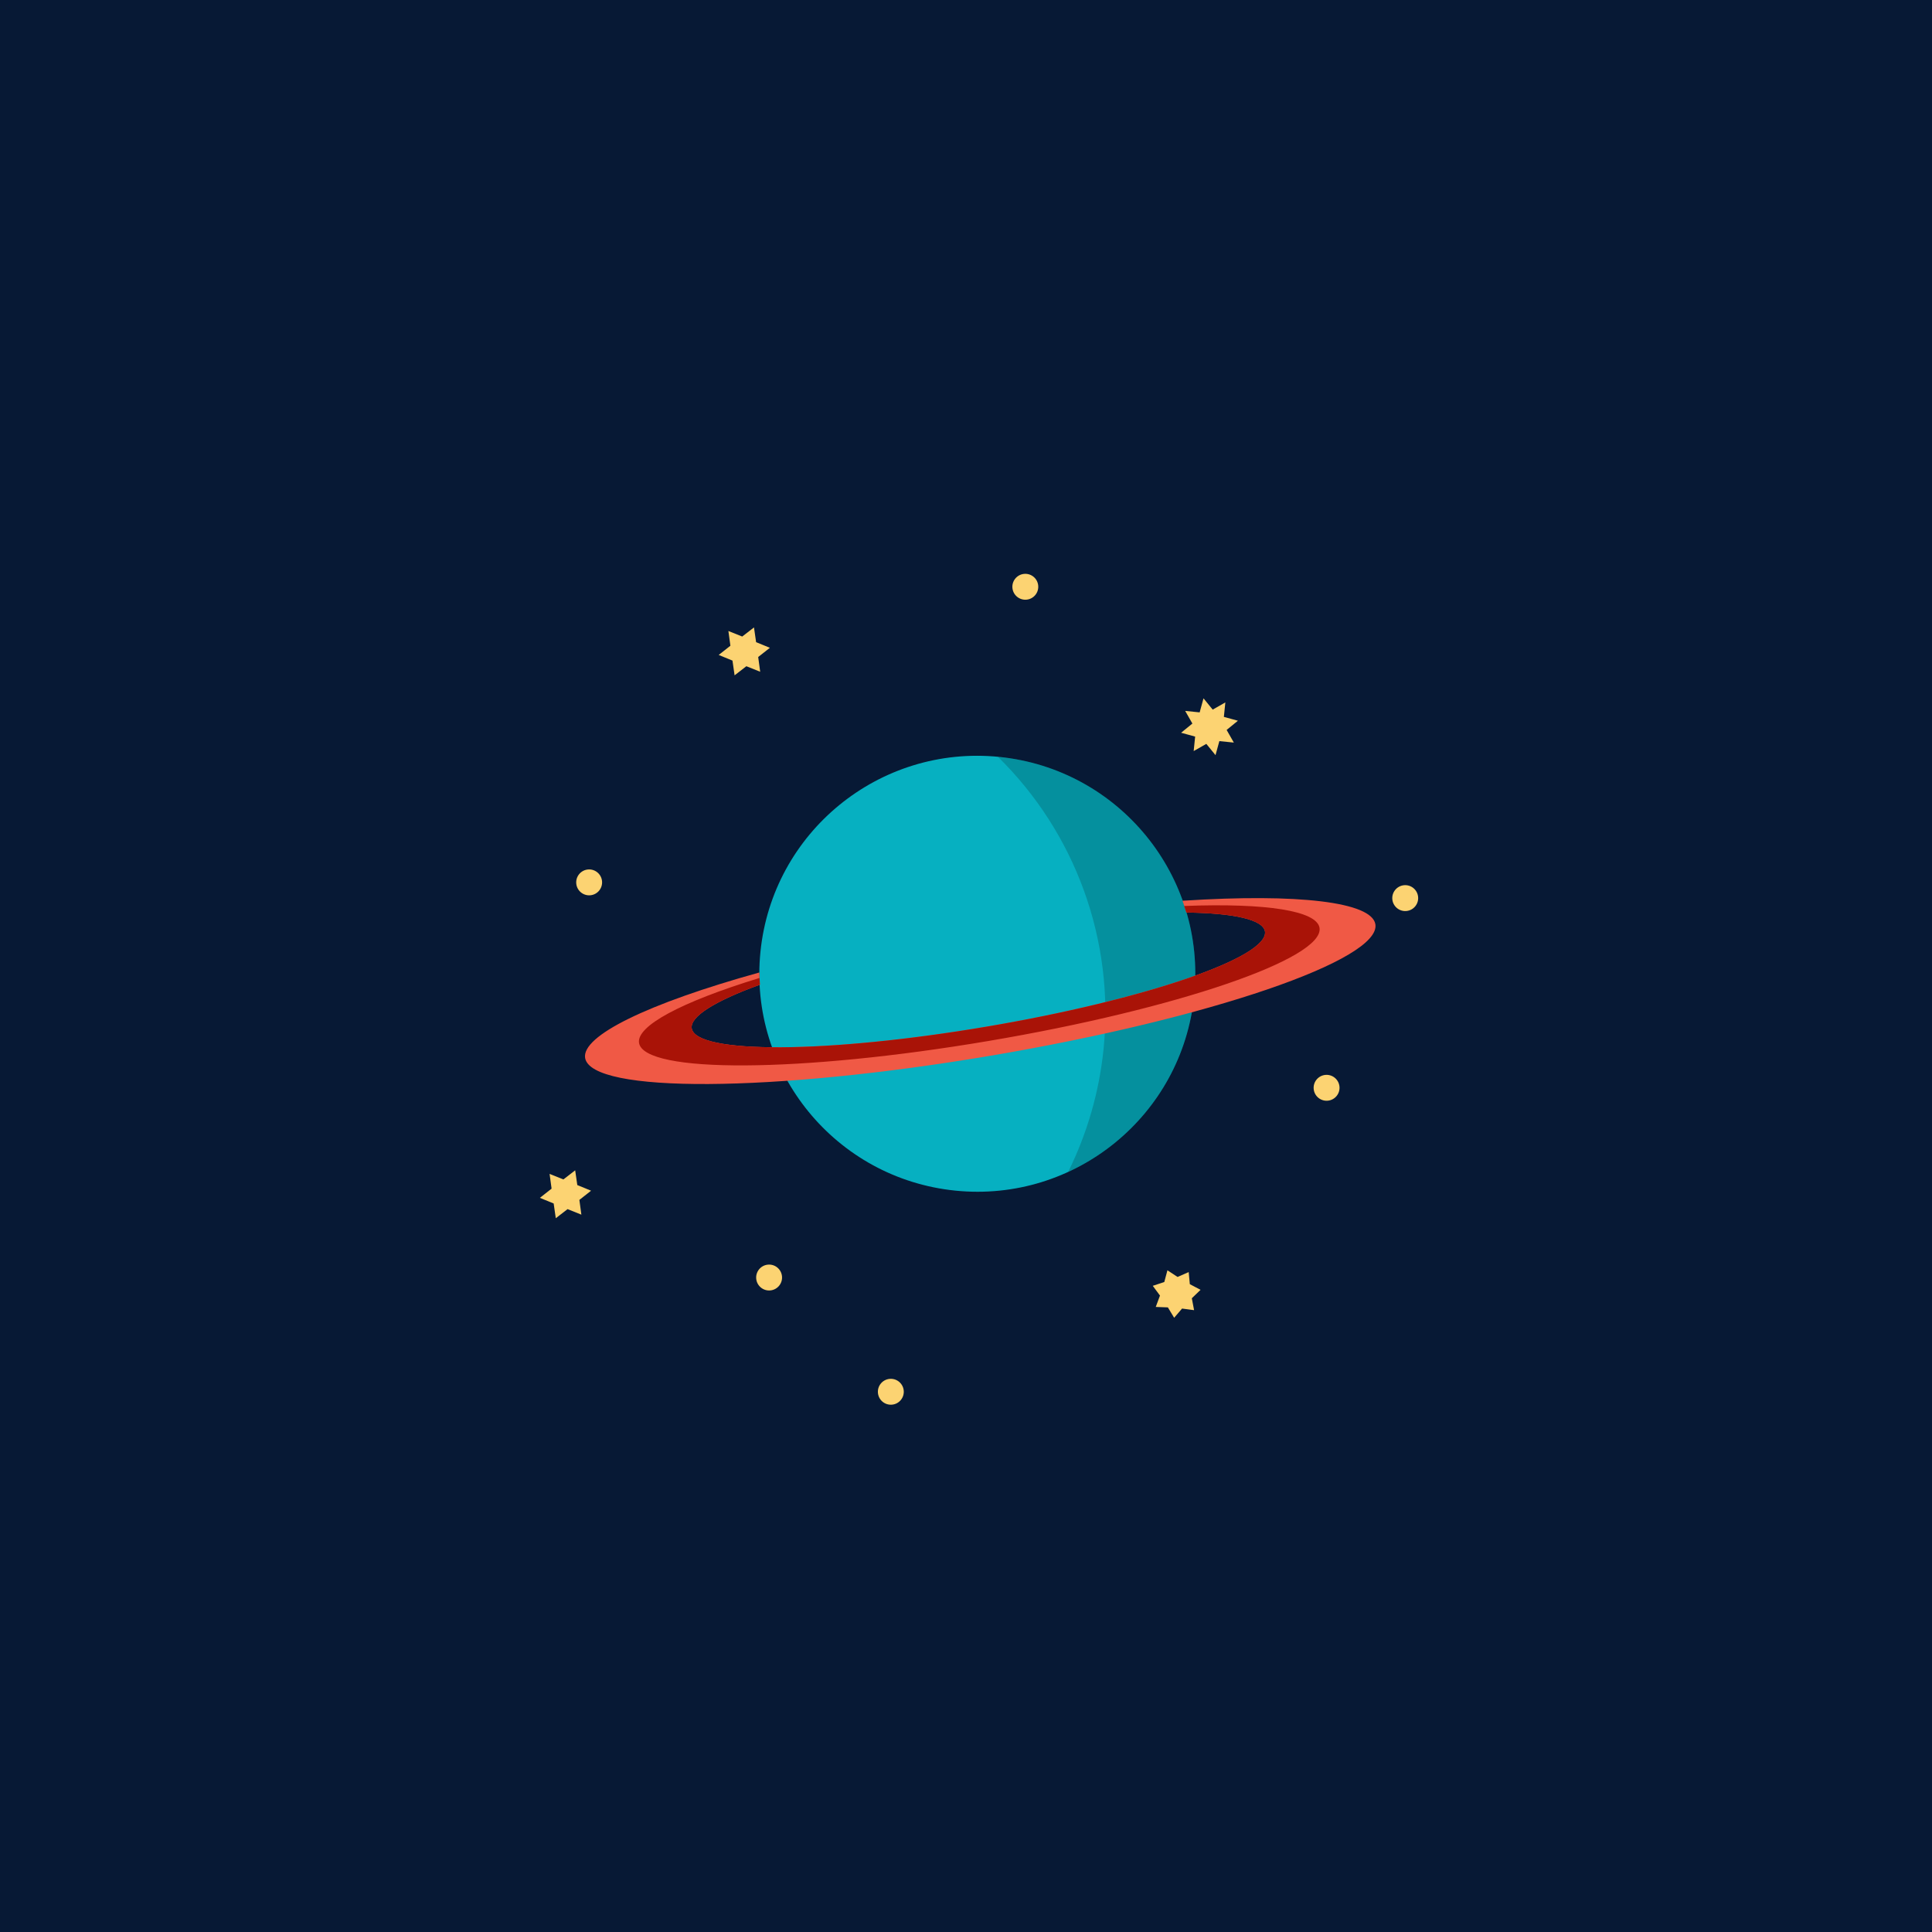
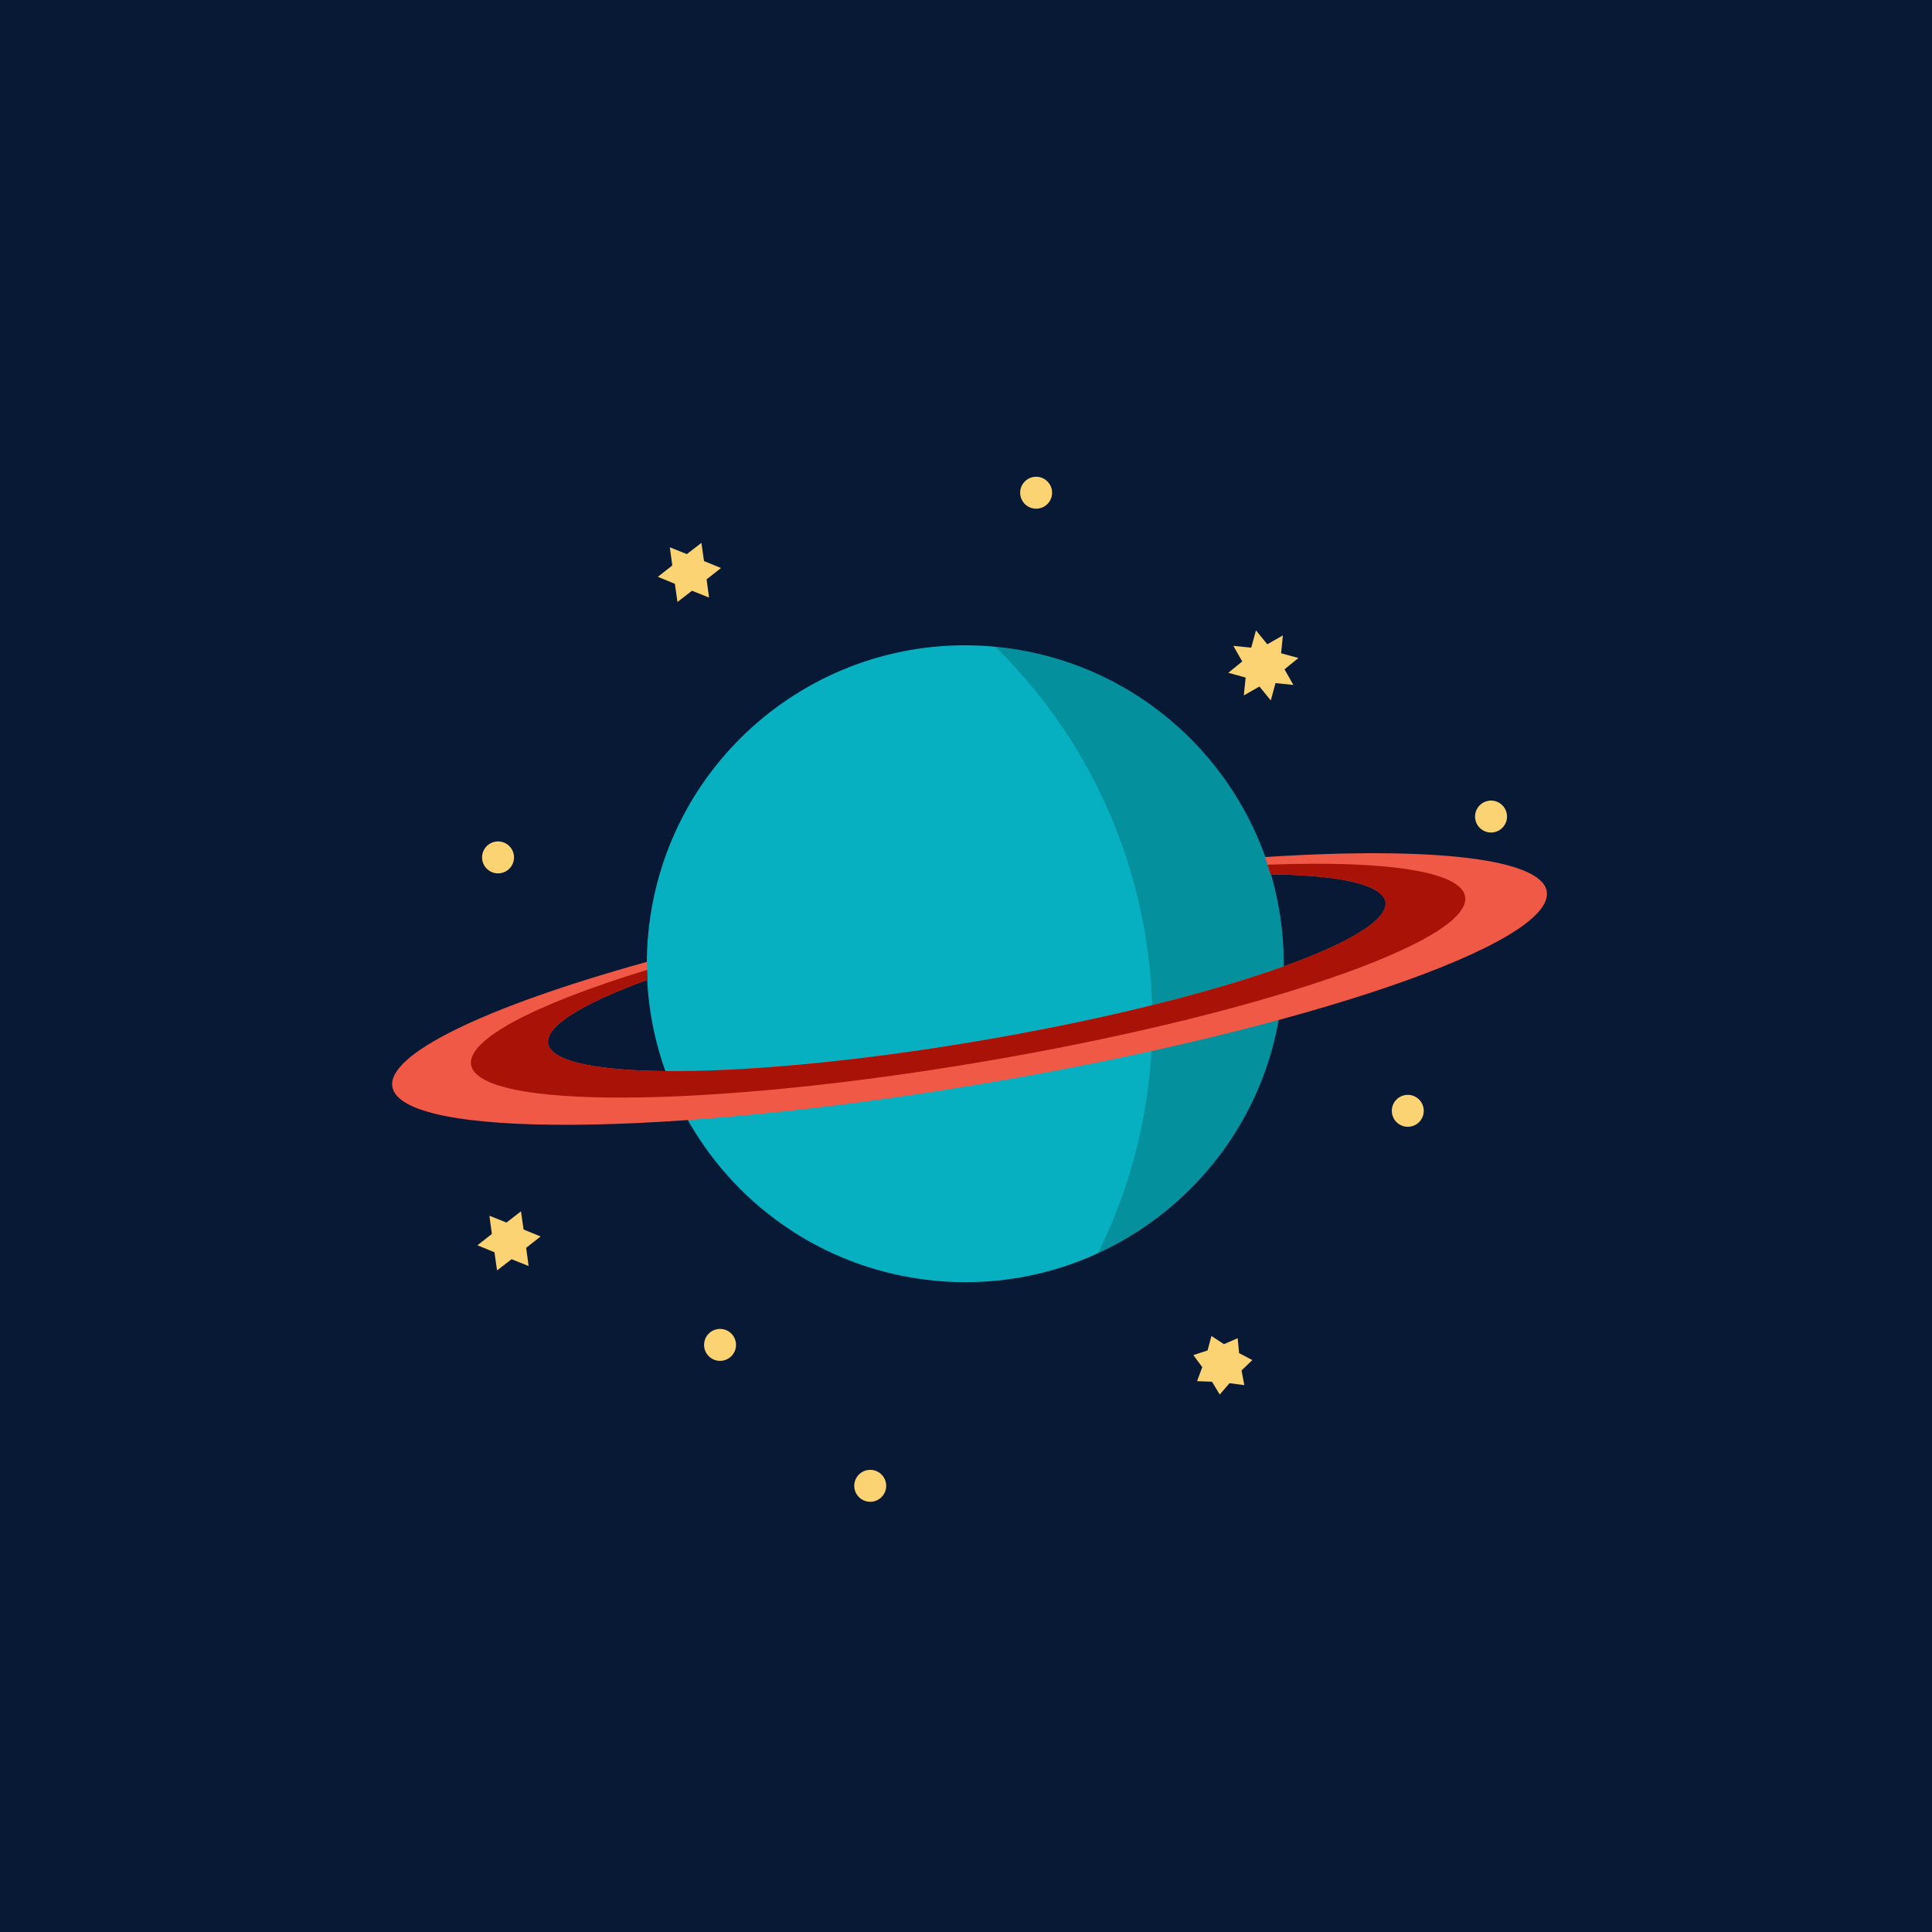
<svg xmlns="http://www.w3.org/2000/svg" width="512" height="512" viewBox="0 0 135.467 135.467" version="1.1" id="svg8">
-   <defs id="defs2">
-     <clipPath clipPathUnits="userSpaceOnUse" id="clipPath946">
-       <circle style="display:inline;fill:#06b0c1;fill-opacity:1;stroke:none;stroke-width:0.575;stroke-linecap:round;stroke-miterlimit:4;stroke-dasharray:none;stroke-opacity:1" id="circle948" cy="217.259" cx="356.603" r="7.5" transform="rotate(13.19761)" />
-     </clipPath>
-     <clipPath clipPathUnits="userSpaceOnUse" id="clipPath950">
-       <circle style="display:inline;fill:#06b0c1;fill-opacity:1;stroke:none;stroke-width:0.575;stroke-linecap:round;stroke-miterlimit:4;stroke-dasharray:none;stroke-opacity:1" id="circle952" cy="217.259" cx="356.603" r="7.5" transform="rotate(13.19761)" />
-     </clipPath>
-     <clipPath clipPathUnits="userSpaceOnUse" id="clipPath954">
-       <circle style="display:inline;fill:#06b0c1;fill-opacity:1;stroke:none;stroke-width:0.575;stroke-linecap:round;stroke-miterlimit:4;stroke-dasharray:none;stroke-opacity:1" id="circle956" cy="217.259" cx="356.603" r="7.5" transform="rotate(13.19761)" />
-     </clipPath>
-     <clipPath clipPathUnits="userSpaceOnUse" id="clipPath958">
-       <circle style="display:inline;fill:#06b0c1;fill-opacity:1;stroke:none;stroke-width:0.575;stroke-linecap:round;stroke-miterlimit:4;stroke-dasharray:none;stroke-opacity:1" id="circle960" cy="217.259" cx="356.603" r="7.5" transform="rotate(13.19761)" />
-     </clipPath>
-     <clipPath clipPathUnits="userSpaceOnUse" id="clipPath937">
-       <path d="M 0,807 H 712 V 0 H 0 Z" id="path935" />
-     </clipPath>
-     <mask maskUnits="userSpaceOnUse" x="0" y="0" width="1" height="1" id="mask951">
-       <g id="g967">
-         <g clip-path="url(#clipPath945)" id="g965">
-           <path d="m 163.75,548.25 h 384.5 v -384.5 h -384.5 z" style="fill:#000000;fill-opacity:1;fill-rule:nonzero;stroke:none" id="path953" />
-           <g id="g963">
-             <g id="g955" />
-             <g id="g961">
-               <g clip-path="url(#clipPath949)" id="g959">
-                 <path d="M 99.917,612.083 H 612.586 V 99.414 H 99.917 Z" style="fill:#ffffff;fill-opacity:1;fill-rule:nonzero;stroke:none" id="path957" />
-               </g>
-             </g>
-           </g>
-         </g>
-       </g>
-     </mask>
-     <clipPath clipPathUnits="userSpaceOnUse" id="clipPath945">
-       <path d="m 163.75,548.25 h 384.5 v -384.5 h -384.5 z" id="path943" />
-     </clipPath>
-     <clipPath clipPathUnits="userSpaceOnUse" id="clipPath949">
-       <path d="m 163.75,548.25 h 384.5 v -384.5 h -384.5 z" id="path947" />
-     </clipPath>
-     <clipPath clipPathUnits="userSpaceOnUse" id="clipPath975">
-       <path d="m 163.75,548.25 h 384.5 v -384.5 h -384.5 z" id="path973" />
-     </clipPath>
-     <clipPath clipPathUnits="userSpaceOnUse" id="clipPath979">
-       <path d="M 164,548 H 548 V 164 H 164 Z" id="path977" />
-     </clipPath>
-     <clipPath clipPathUnits="userSpaceOnUse" id="clipPath983">
-       <path d="M 164.066,547.968 H 547.999 V 163.956 H 164.066 Z" id="path981" />
-     </clipPath>
-     <clipPath clipPathUnits="userSpaceOnUse" id="clipPath987">
-       <path d="M 164.02,547.93 H 547.835 V 164.176 H 164.02 Z" id="path985" />
-     </clipPath>
-     <clipPath clipPathUnits="userSpaceOnUse" id="clipPath991">
-       <path d="m 299.75,548.25 h 0.5 v -384.5 h -0.5 z" id="path989" />
-     </clipPath>
-     <clipPath clipPathUnits="userSpaceOnUse" id="clipPath995">
-       <path d="m 355.75,548.25 h 0.5 v -384.5 h -0.5 z" id="path993" />
-     </clipPath>
-     <clipPath clipPathUnits="userSpaceOnUse" id="clipPath999">
-       <path d="m 411.83,548.25 h 0.5 v -384.5 h -0.5 z" id="path997" />
-     </clipPath>
-     <clipPath clipPathUnits="userSpaceOnUse" id="clipPath1003">
-       <path d="m 163.9,412.1 h 383.933 v -0.2 H 163.9 Z" id="path1001" />
-     </clipPath>
-     <clipPath clipPathUnits="userSpaceOnUse" id="clipPath1007">
-       <path d="m 163.9,356.1 h 383.933 v -0.2 H 163.9 Z" id="path1005" />
-     </clipPath>
-     <clipPath clipPathUnits="userSpaceOnUse" id="clipPath1011">
-       <path d="m 163.75,300.25 h 384.233 v -0.5 H 163.75 Z" id="path1009" />
-     </clipPath>
-   </defs>
+   <defs id="defs2" />
  <g id="background">
    <rect style="fill:#071935;fill-opacity:1;stroke-width:1.626;stroke-linecap:round;stroke-linejoin:round" id="rect16503" width="135.467" height="135.467" x="0" y="0" />
-     <g id="g1032" style="display:inline;fill:#fcd372;fill-opacity:1" transform="matrix(0.7015592,0,0,0.7015592,-211.2259,-105.6611)">
+     <g id="g1032" style="display:inline;fill:#fcd372;fill-opacity:1" transform="matrix(0.8654927,0,0,0.8654927,-276.6239,-146.5595)">
      <circle style="opacity:1;fill:#fcd372;fill-opacity:1;stroke-width:0.529;stroke-linecap:round" id="path983" cx="332.132" cy="276.2" r="1.294" transform="rotate(-6.186647)" />
      <circle style="opacity:1;fill:#fcd372;fill-opacity:1;stroke-width:0.529;stroke-linecap:round" id="circle1005" cx="378.655" cy="251.526" r="1.294" transform="rotate(-6.186647)" />
      <circle style="opacity:1;fill:#fcd372;fill-opacity:1;stroke-width:0.529;stroke-linecap:round" id="circle1007" cx="345.757" cy="317.402" r="1.294" transform="rotate(-6.186647)" />
      <path id="path1017" style="opacity:1;fill:#fcd372;fill-opacity:1;stroke-width:0.455;stroke-linecap:round" d="m 378.027,215.354 -1.169,0.92 0.2,1.474 -1.381,-0.553 -1.177,0.91 -0.212,-1.473 -1.377,-0.564 1.169,-0.92 -0.2,-1.474 1.381,0.553 1.177,-0.91 0.212,1.473 z" />
      <circle style="opacity:1;fill:#fcd372;fill-opacity:1;stroke-width:0.529;stroke-linecap:round" id="circle1032" cx="403.193" cy="304.554" r="1.294" transform="rotate(-6.186647)" />
      <path style="opacity:1;fill:#fcd372;fill-opacity:1;fill-rule:nonzero;stroke:none;stroke-width:3.017;stroke-linecap:round;stroke-linejoin:round;stroke-miterlimit:4;stroke-dasharray:none;stroke-opacity:0.5" id="path9314" d="m 423.126,224.541 -0.201,1.441 -1.056,-1 -1.161,0.876 -0.04,-1.454 -1.441,-0.201 1,-1.056 -0.876,-1.161 1.454,-0.04 0.201,-1.441 1.056,1 1.161,-0.876 0.04,1.454 1.441,0.201 -1,1.056 0.876,1.161 z" transform="rotate(7.373351,421.9654,223.2431)" />
      <path style="opacity:1;fill:#fcd372;fill-opacity:1;fill-rule:nonzero;stroke:none;stroke-width:2.297;stroke-linecap:round;stroke-linejoin:round;stroke-miterlimit:4;stroke-dasharray:none;stroke-opacity:0.5" id="path9318" d="m 420.424,281.554 -1.203,-0.159 -0.79,0.92 -0.626,-1.039 -1.212,-0.044 0.422,-1.137 -0.721,-0.975 1.152,-0.379 0.313,-1.172 1.015,0.665 1.111,-0.486 0.113,1.208 1.073,0.566 -0.874,0.841 z" />
      <circle style="display:inline;opacity:1;fill:#fcd372;fill-opacity:1;stroke-width:0.529;stroke-linecap:round" id="circle1032-7" cx="356.622" cy="330.064" r="1.294" transform="rotate(-6.186647)" />
-       <circle transform="rotate(-6.186647)" r="1.294" cy="286.553" cx="413.05" id="circle9409" style="display:inline;opacity:1;fill:#fcd372;fill-opacity:1;stroke-width:0.529;stroke-linecap:round" />
+       <circle transform="rotate(-6.186647)" r="1.294" cy="281.58" cx="412.467" id="circle9409" style="display:inline;opacity:1;fill:#fcd372;fill-opacity:1;stroke-width:0.529;stroke-linecap:round" />
      <circle style="display:inline;opacity:1;fill:#fcd372;fill-opacity:1;stroke-width:0.529;stroke-linecap:round" id="circle9411" cx="345.518" cy="295.515" r="1.294" transform="rotate(-6.186647)" />
-       <circle transform="rotate(-6.186647)" r="1.294" cy="295.093" cx="380.081" id="circle9413" style="display:inline;opacity:1;fill:#fcd372;fill-opacity:1;stroke-width:0.529;stroke-linecap:round" />
+       <circle transform="rotate(-6.186647)" r="1.294" cy="304.956" cx="385.347" id="circle9413" style="display:inline;opacity:1;fill:#fcd372;fill-opacity:1;stroke-width:0.529;stroke-linecap:round" />
      <circle style="display:inline;opacity:1;fill:#fcd372;fill-opacity:1;stroke-width:0.529;stroke-linecap:round" id="circle9415" cx="369.415" cy="274.529" r="1.294" transform="rotate(-6.186647)" />
-       <path d="m 360.156,269.614 -1.169,0.92 0.2,1.474 -1.381,-0.553 -1.177,0.91 -0.212,-1.473 -1.377,-0.564 1.169,-0.92 -0.2,-1.474 1.381,0.553 1.177,-0.91 0.212,1.473 z" style="opacity:1;fill:#fcd372;fill-opacity:1;stroke-width:0.455;stroke-linecap:round" id="path9417" />
+       <path d="m 363.41,269.509 -1.169,0.92 0.2,1.474 -1.381,-0.553 -1.177,0.91 -0.212,-1.473 -1.377,-0.564 1.169,-0.92 -0.2,-1.474 1.381,0.553 1.177,-0.91 0.212,1.473 z" style="opacity:1;fill:#fcd372;fill-opacity:1;stroke-width:0.455;stroke-linecap:round" id="path9417" />
    </g>
  </g>
  <g id="foreground" transform="matrix(0.7261057,0,0,0.7261057,346.0944,377.4098)" style="display:inline">
-     <g id="g9399" transform="matrix(0.8897225,-0.1506445,0.1506445,0.8897225,23.06512,-104.0328)" style="display:inline">
+     <g id="g9399" transform="matrix(1.299727,-0.220065,0.220065,1.299727,208.6876,43.24766)" style="display:inline">
      <circle r="23.326" cx="-482.743" cy="-309.547" id="circle876" style="display:inline;fill:#06b0c1;fill-opacity:1;stroke:none;stroke-width:1.787;stroke-linecap:round;stroke-miterlimit:4;stroke-dasharray:none;stroke-opacity:1" transform="rotate(15.37935)" />
      <path d="m -377.175,-448.981 a 23.326,23.326 0 0 0 -0.139,-0.038 38.38,38.38 0 0 1 5.934,32.707 38.38,38.38 0 0 1 -5.935,12.349 23.326,23.326 0 0 0 16.445,-16.341 23.326,23.326 0 0 0 -16.304,-28.678 z" style="display:inline;opacity:0.18;fill:#000000;fill-opacity:1;stroke:none;stroke-width:1.787;stroke-linecap:round;stroke-miterlimit:4;stroke-dasharray:none;stroke-opacity:1" id="circle893" />
      <path style="opacity:1;fill:#f05945;fill-opacity:1;fill-rule:nonzero;stroke:none;stroke-width:2.828;stroke-linecap:round;stroke-linejoin:round;stroke-miterlimit:4;stroke-dasharray:none;stroke-opacity:0.5" d="m -360.411,-430.529 a 23.326,23.326 0 0 1 0.198,1.314 31.107,5.082 0 0 1 7.958,3.386 31.107,5.082 0 0 1 -31.107,5.082 31.107,5.082 0 0 1 -31.107,-5.082 31.107,5.082 0 0 1 7.971,-3.39 23.326,23.326 0 0 1 0.165,-1.301 42.885,7.007 0 0 0 -19.914,5.907 42.885,7.007 0 0 0 42.885,7.007 42.885,7.007 0 0 0 42.885,-7.007 42.885,7.007 0 0 0 -19.934,-5.916 z" id="path9336" />
      <path style="opacity:1;fill:#a91307;fill-opacity:1;fill-rule:nonzero;stroke:none;stroke-width:2.435;stroke-linecap:round;stroke-linejoin:round;stroke-miterlimit:4;stroke-dasharray:none;stroke-opacity:0.5" d="m -360.323,-429.946 a 23.326,23.326 0 0 1 0.11,0.731 31.107,5.082 0 0 1 7.958,3.386 31.107,5.082 0 0 1 -31.107,5.082 31.107,5.082 0 0 1 -31.107,-5.082 31.107,5.082 0 0 1 7.971,-3.39 23.326,23.326 0 0 1 0.087,-0.72 36.928,6.034 0 0 0 -13.879,4.706 36.928,6.034 0 0 0 36.928,6.034 36.928,6.034 0 0 0 36.928,-6.034 36.928,6.034 0 0 0 -13.889,-4.714 z" id="ellipse9342" />
    </g>
  </g>
</svg>
